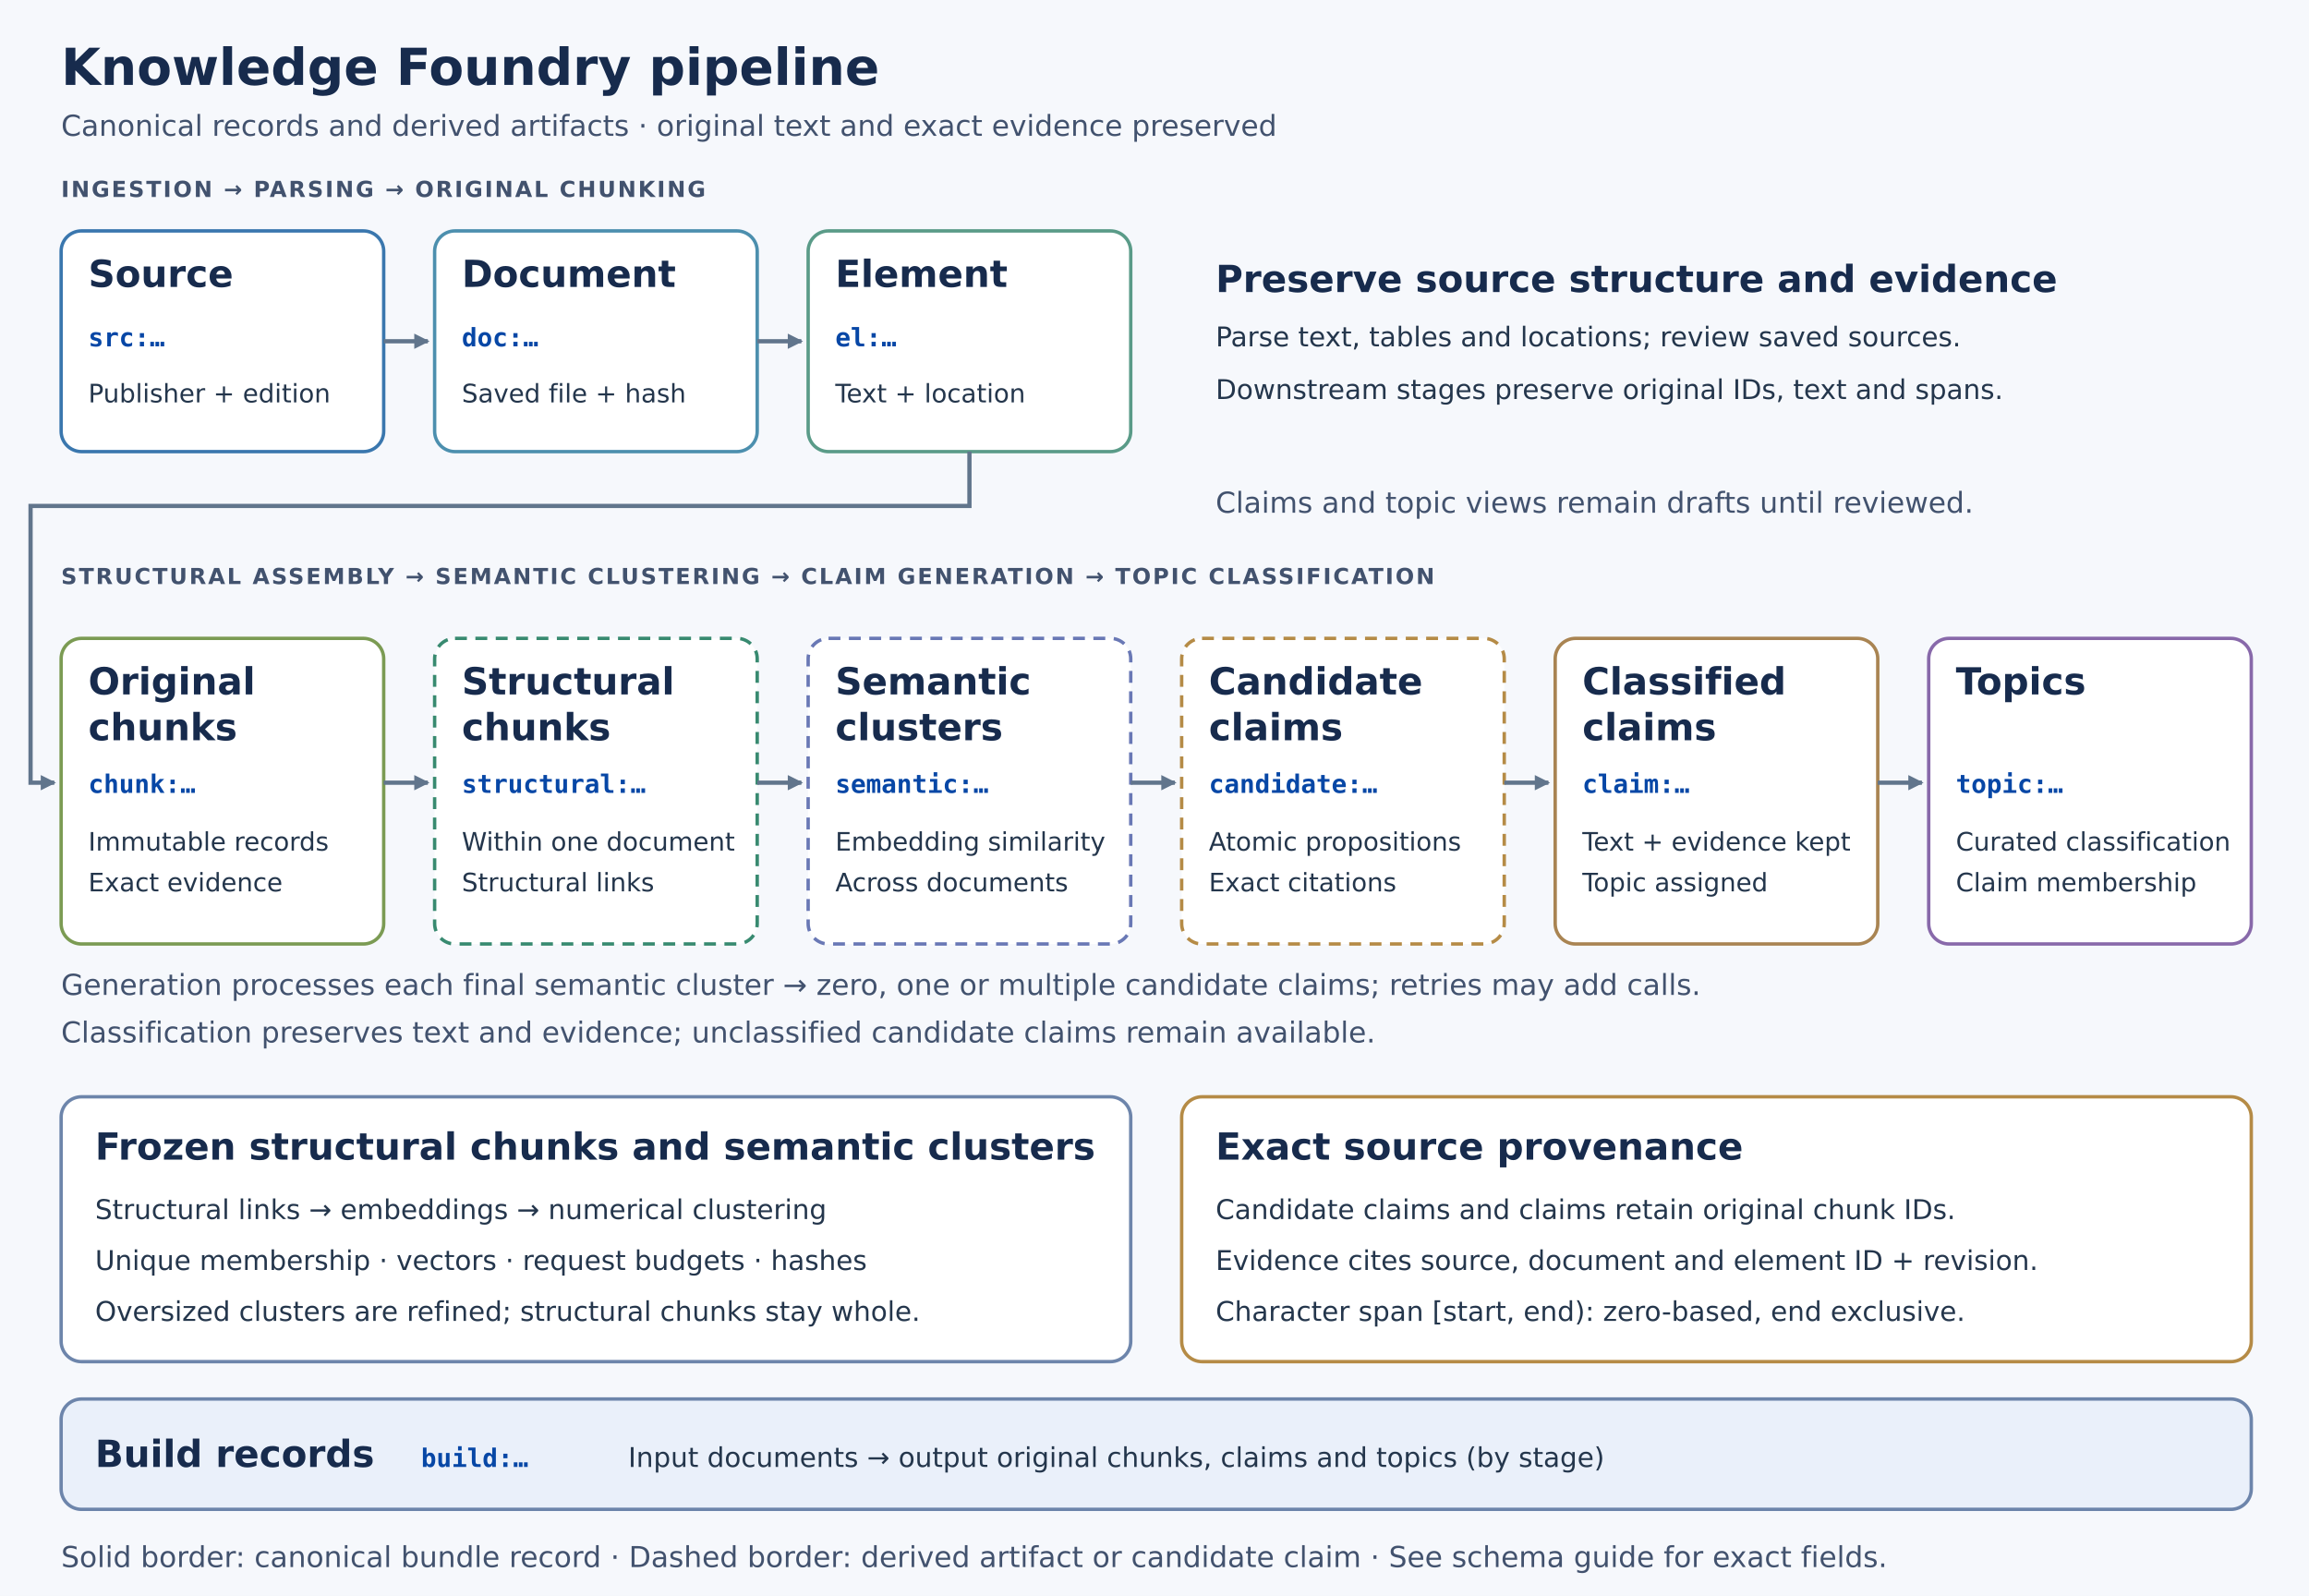
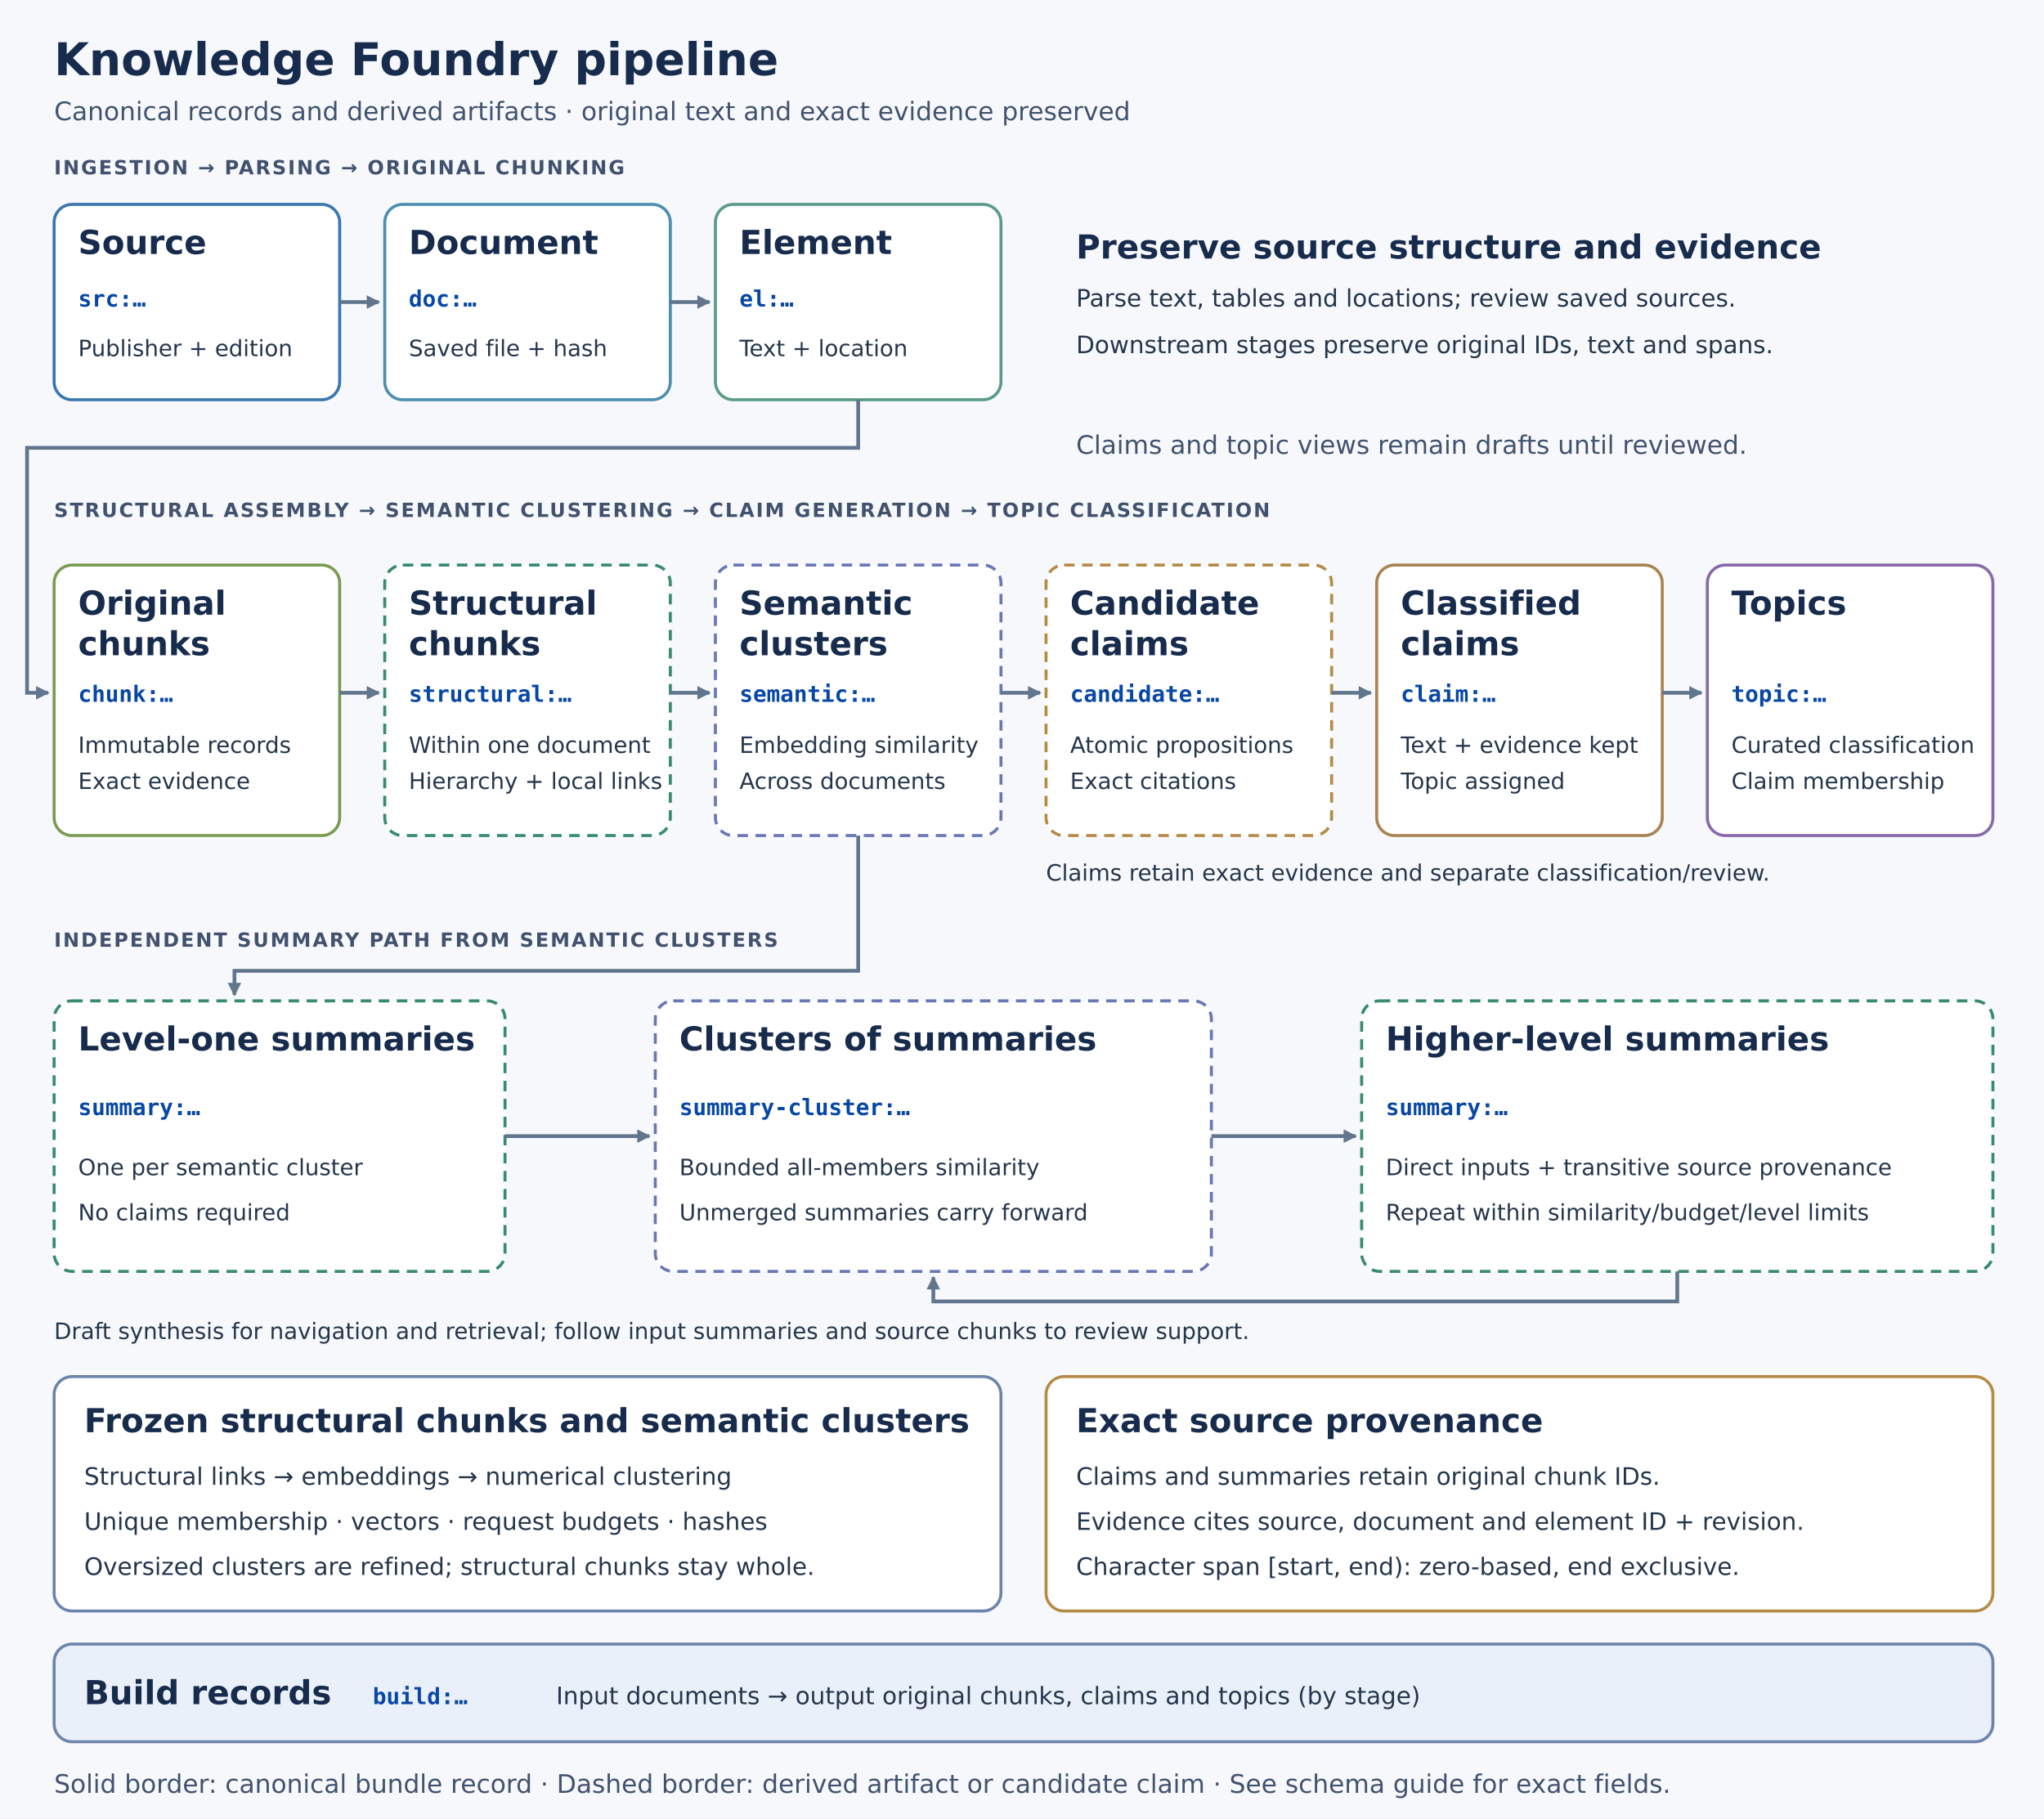
- <svg xmlns="http://www.w3.org/2000/svg" width="1360" height="940" viewBox="0 0 1360 940" role="img" aria-labelledby="title description">
+ <svg xmlns="http://www.w3.org/2000/svg" width="1360" height="1210" viewBox="0 0 1360 1210" role="img" aria-labelledby="title description">
  <defs>
    <marker id="arrow" markerWidth="9" markerHeight="9" refX="8" refY="4.5" orient="auto" markerUnits="userSpaceOnUse">
      <path d="M0 0 L9 4.5 L0 9 Z" fill="#61758c" />
    </marker>
  </defs>
  <style>
    text { font-family: "DejaVu Sans", sans-serif; fill: #24364c; }
    .heading { font-size: 30px; font-weight: 700; fill: #172b4d; }
    .subheading { font-size: 17px; fill: #42526e; }
    .section { font-size: 13px; font-weight: 700; letter-spacing: 1.1px; fill: #42526e; }
    .card-title { font-size: 22px; font-weight: 700; fill: #172b4d; }
    .id { font-family: "DejaVu Sans Mono", monospace; font-size: 15px; font-weight: 700; fill: #0747a6; }
    .card-copy { font-size: 15px; }
    .panel-title { font-size: 22px; font-weight: 700; fill: #172b4d; }
    .panel-copy { font-size: 16px; }
    .flow { fill: none; stroke: #61758c; stroke-width: 2.5; marker-end: url(#arrow); }
  </style>
-   <rect width="1360" height="940" fill="#f6f8fc" />
+   <rect width="1360" height="1210" fill="#f6f8fc" />
  <text x="36" y="50" class="heading">Knowledge Foundry pipeline</text>
  <text x="36" y="80" class="subheading">Canonical records and derived artifacts · original text and exact evidence preserved</text>
  <text x="36" y="116" class="section">INGESTION → PARSING → ORIGINAL CHUNKING</text>
  <g transform="translate(36 136)">
    <rect width="190" height="130" rx="12" fill="#fff" stroke="#3a77ae" stroke-width="2" />
    <text x="16" y="33" class="card-title">Source</text>
    <text x="16" y="68" class="id">src:…</text>
    <text x="16" y="101" class="card-copy">Publisher + edition</text>
  </g>
  <g transform="translate(256 136)">
    <rect width="190" height="130" rx="12" fill="#fff" stroke="#4c8fae" stroke-width="2" />
    <text x="16" y="33" class="card-title">Document</text>
    <text x="16" y="68" class="id">doc:…</text>
    <text x="16" y="101" class="card-copy">Saved file + hash</text>
  </g>
  <g transform="translate(476 136)">
    <rect width="190" height="130" rx="12" fill="#fff" stroke="#5a9b88" stroke-width="2" />
    <text x="16" y="33" class="card-title">Element</text>
    <text x="16" y="68" class="id">el:…</text>
    <text x="16" y="101" class="card-copy">Text + location</text>
  </g>
  <path d="M226 201 H252" class="flow" />
  <path d="M446 201 H472" class="flow" />
  <text x="716" y="172" class="panel-title">Preserve source structure and evidence</text>
  <text x="716" y="204" class="panel-copy">Parse text, tables and locations; review saved sources.</text>
  <text x="716" y="235" class="panel-copy">Downstream stages preserve original IDs, text and spans.</text>
  <path d="M571 266 V298 H18 V461 H32" class="flow" />
  <text x="716" y="302" class="subheading">Claims and topic views remain drafts until reviewed.</text>
  <text x="36" y="344" class="section">STRUCTURAL ASSEMBLY → SEMANTIC CLUSTERING → CLAIM GENERATION → TOPIC CLASSIFICATION</text>
  <g transform="translate(36 376)">
    <rect width="190" height="180" rx="12" fill="#fff" stroke="#7b9b53" stroke-width="2" />
    <text x="16" y="33" class="card-title">Original</text>
    <text x="16" y="60" class="card-title">chunks</text>
    <text x="16" y="91" class="id">chunk:…</text>
    <text x="16" y="125" class="card-copy">Immutable records</text>
    <text x="16" y="149" class="card-copy">Exact evidence</text>
  </g>
  <g transform="translate(256 376)">
    <rect width="190" height="180" rx="12" fill="#fff" stroke="#388a70" stroke-width="2" stroke-dasharray="7 5" />
    <text x="16" y="33" class="card-title">Structural</text>
    <text x="16" y="60" class="card-title">chunks</text>
    <text x="16" y="91" class="id">structural:…</text>
    <text x="16" y="125" class="card-copy">Within one document</text>
-     <text x="16" y="149" class="card-copy">Structural links</text>
+     <text x="16" y="149" class="card-copy">Hierarchy + local links</text>
  </g>
  <g transform="translate(476 376)">
    <rect width="190" height="180" rx="12" fill="#fff" stroke="#6978b5" stroke-width="2" stroke-dasharray="7 5" />
    <text x="16" y="33" class="card-title">Semantic</text>
    <text x="16" y="60" class="card-title">clusters</text>
    <text x="16" y="91" class="id">semantic:…</text>
    <text x="16" y="125" class="card-copy">Embedding similarity</text>
    <text x="16" y="149" class="card-copy">Across documents</text>
  </g>
  <g transform="translate(696 376)">
    <rect width="190" height="180" rx="12" fill="#fff" stroke="#b58b46" stroke-width="2" stroke-dasharray="7 5" />
    <text x="16" y="33" class="card-title">Candidate</text>
    <text x="16" y="60" class="card-title">claims</text>
    <text x="16" y="91" class="id">candidate:…</text>
    <text x="16" y="125" class="card-copy">Atomic propositions</text>
    <text x="16" y="149" class="card-copy">Exact citations</text>
  </g>
  <g transform="translate(916 376)">
    <rect width="190" height="180" rx="12" fill="#fff" stroke="#a98452" stroke-width="2" />
    <text x="16" y="33" class="card-title">Classified</text>
    <text x="16" y="60" class="card-title">claims</text>
    <text x="16" y="91" class="id">claim:…</text>
    <text x="16" y="125" class="card-copy">Text + evidence kept</text>
    <text x="16" y="149" class="card-copy">Topic assigned</text>
  </g>
  <g transform="translate(1136 376)">
    <rect width="190" height="180" rx="12" fill="#fff" stroke="#8869aa" stroke-width="2" />
    <text x="16" y="33" class="card-title">Topics</text>
    <text x="16" y="91" class="id">topic:…</text>
    <text x="16" y="125" class="card-copy">Curated classification</text>
    <text x="16" y="149" class="card-copy">Claim membership</text>
  </g>
  <path d="M226 461 H252" class="flow" />
  <path d="M446 461 H472" class="flow" />
  <path d="M666 461 H692" class="flow" />
  <path d="M886 461 H912" class="flow" />
  <path d="M1106 461 H1132" class="flow" />
-   <text x="36" y="586" class="subheading">Generation processes each final semantic cluster → zero, one or multiple candidate claims; retries may add calls.</text>
-   <text x="36" y="614" class="subheading">Classification preserves text and evidence; unclassified candidate claims remain available.</text>
-   <rect x="36" y="646" width="630" height="156" rx="12" fill="#fff" stroke="#6d85ab" stroke-width="2" />
-   <rect x="696" y="646" width="630" height="156" rx="12" fill="#fff" stroke="#b58b46" stroke-width="2" />
-   <text x="56" y="683" class="panel-title">Frozen structural chunks and semantic clusters</text>
-   <text x="56" y="718" class="panel-copy">Structural links → embeddings → numerical clustering</text>
-   <text x="56" y="748" class="panel-copy">Unique membership · vectors · request budgets · hashes</text>
-   <text x="56" y="778" class="panel-copy">Oversized clusters are refined; structural chunks stay whole.</text>
-   <text x="716" y="683" class="panel-title">Exact source provenance</text>
-   <text x="716" y="718" class="panel-copy">Candidate claims and claims retain original chunk IDs.</text>
-   <text x="716" y="748" class="panel-copy">Evidence cites source, document and element ID + revision.</text>
-   <text x="716" y="778" class="panel-copy">Character span [start, end): zero-based, end exclusive.</text>
-   <rect x="36" y="824" width="1290" height="65" rx="12" fill="#eaf0fa" stroke="#6d85ab" stroke-width="2" />
-   <text x="56" y="864" class="panel-title">Build records</text>
-   <text x="248" y="864" class="id">build:…</text>
-   <text x="370" y="864" class="panel-copy">Input documents → output original chunks, claims and topics (by stage)</text>
-   <text x="36" y="923" class="subheading">Solid border: canonical bundle record · Dashed border: derived artifact or candidate claim · See schema guide for exact fields.</text>
+   <text x="696" y="586" class="card-copy">Claims retain exact evidence and separate classification/review.</text>
+   <text x="36" y="630" class="section">INDEPENDENT SUMMARY PATH FROM SEMANTIC CLUSTERS</text>
+   <path d="M571 556 V646 H156 V662" class="flow" />
+   <g transform="translate(36 666)">
+     <rect width="300" height="180" rx="12" fill="#fff" stroke="#388a70" stroke-width="2" stroke-dasharray="7 5" />
+     <text x="16" y="33" class="card-title">Level-one summaries</text>
+     <text x="16" y="76" class="id">summary:…</text>
+     <text x="16" y="116" class="card-copy">One per semantic cluster</text>
+     <text x="16" y="146" class="card-copy">No claims required</text>
+   </g>
+   <g transform="translate(436 666)">
+     <rect width="370" height="180" rx="12" fill="#fff" stroke="#6978b5" stroke-width="2" stroke-dasharray="7 5" />
+     <text x="16" y="33" class="card-title">Clusters of summaries</text>
+     <text x="16" y="76" class="id">summary-cluster:…</text>
+     <text x="16" y="116" class="card-copy">Bounded all-members similarity</text>
+     <text x="16" y="146" class="card-copy">Unmerged summaries carry forward</text>
+   </g>
+   <g transform="translate(906 666)">
+     <rect width="420" height="180" rx="12" fill="#fff" stroke="#388a70" stroke-width="2" stroke-dasharray="7 5" />
+     <text x="16" y="33" class="card-title">Higher-level summaries</text>
+     <text x="16" y="76" class="id">summary:…</text>
+     <text x="16" y="116" class="card-copy">Direct inputs + transitive source provenance</text>
+     <text x="16" y="146" class="card-copy">Repeat within similarity/budget/level limits</text>
+   </g>
+   <path d="M336 756 H432" class="flow" />
+   <path d="M806 756 H902" class="flow" />
+   <path d="M1116 846 V866 H621 V850" class="flow" />
+   <text x="36" y="891" class="card-copy">Draft synthesis for navigation and retrieval; follow input summaries and source chunks to review support.</text>
+   <rect x="36" y="916" width="630" height="156" rx="12" fill="#fff" stroke="#6d85ab" stroke-width="2" />
+   <rect x="696" y="916" width="630" height="156" rx="12" fill="#fff" stroke="#b58b46" stroke-width="2" />
+   <text x="56" y="953" class="panel-title">Frozen structural chunks and semantic clusters</text>
+   <text x="56" y="988" class="panel-copy">Structural links → embeddings → numerical clustering</text>
+   <text x="56" y="1018" class="panel-copy">Unique membership · vectors · request budgets · hashes</text>
+   <text x="56" y="1048" class="panel-copy">Oversized clusters are refined; structural chunks stay whole.</text>
+   <text x="716" y="953" class="panel-title">Exact source provenance</text>
+   <text x="716" y="988" class="panel-copy">Claims and summaries retain original chunk IDs.</text>
+   <text x="716" y="1018" class="panel-copy">Evidence cites source, document and element ID + revision.</text>
+   <text x="716" y="1048" class="panel-copy">Character span [start, end): zero-based, end exclusive.</text>
+   <rect x="36" y="1094" width="1290" height="65" rx="12" fill="#eaf0fa" stroke="#6d85ab" stroke-width="2" />
+   <text x="56" y="1134" class="panel-title">Build records</text>
+   <text x="248" y="1134" class="id">build:…</text>
+   <text x="370" y="1134" class="panel-copy">Input documents → output original chunks, claims and topics (by stage)</text>
+   <text x="36" y="1193" class="subheading">Solid border: canonical bundle record · Dashed border: derived artifact or candidate claim · See schema guide for exact fields.</text>
</svg>
